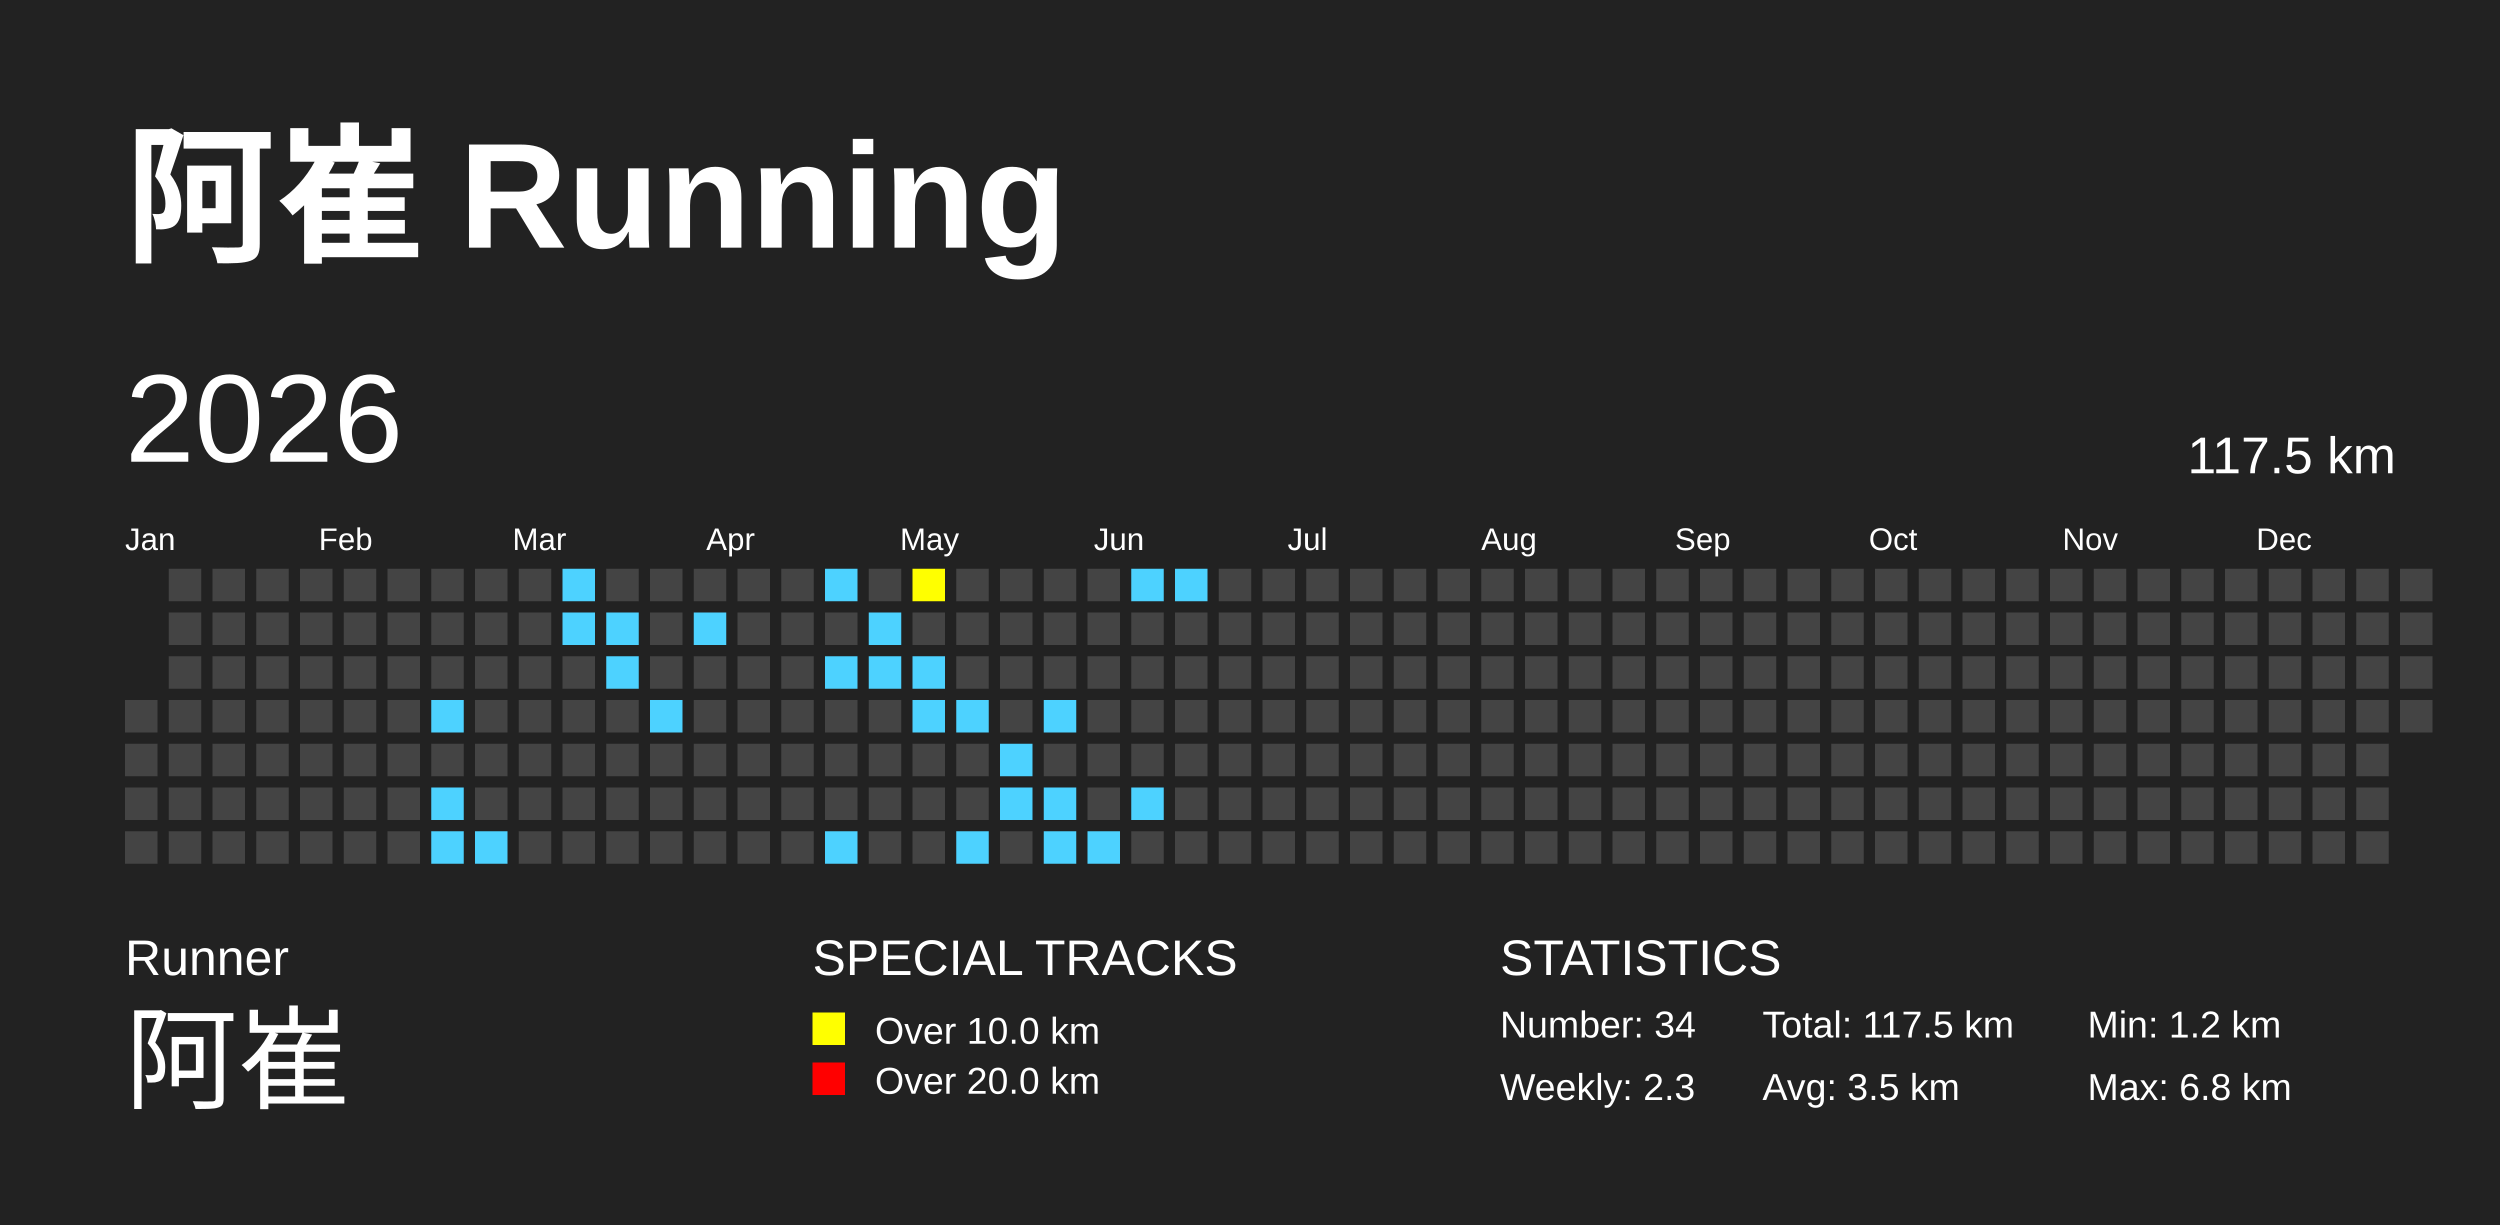
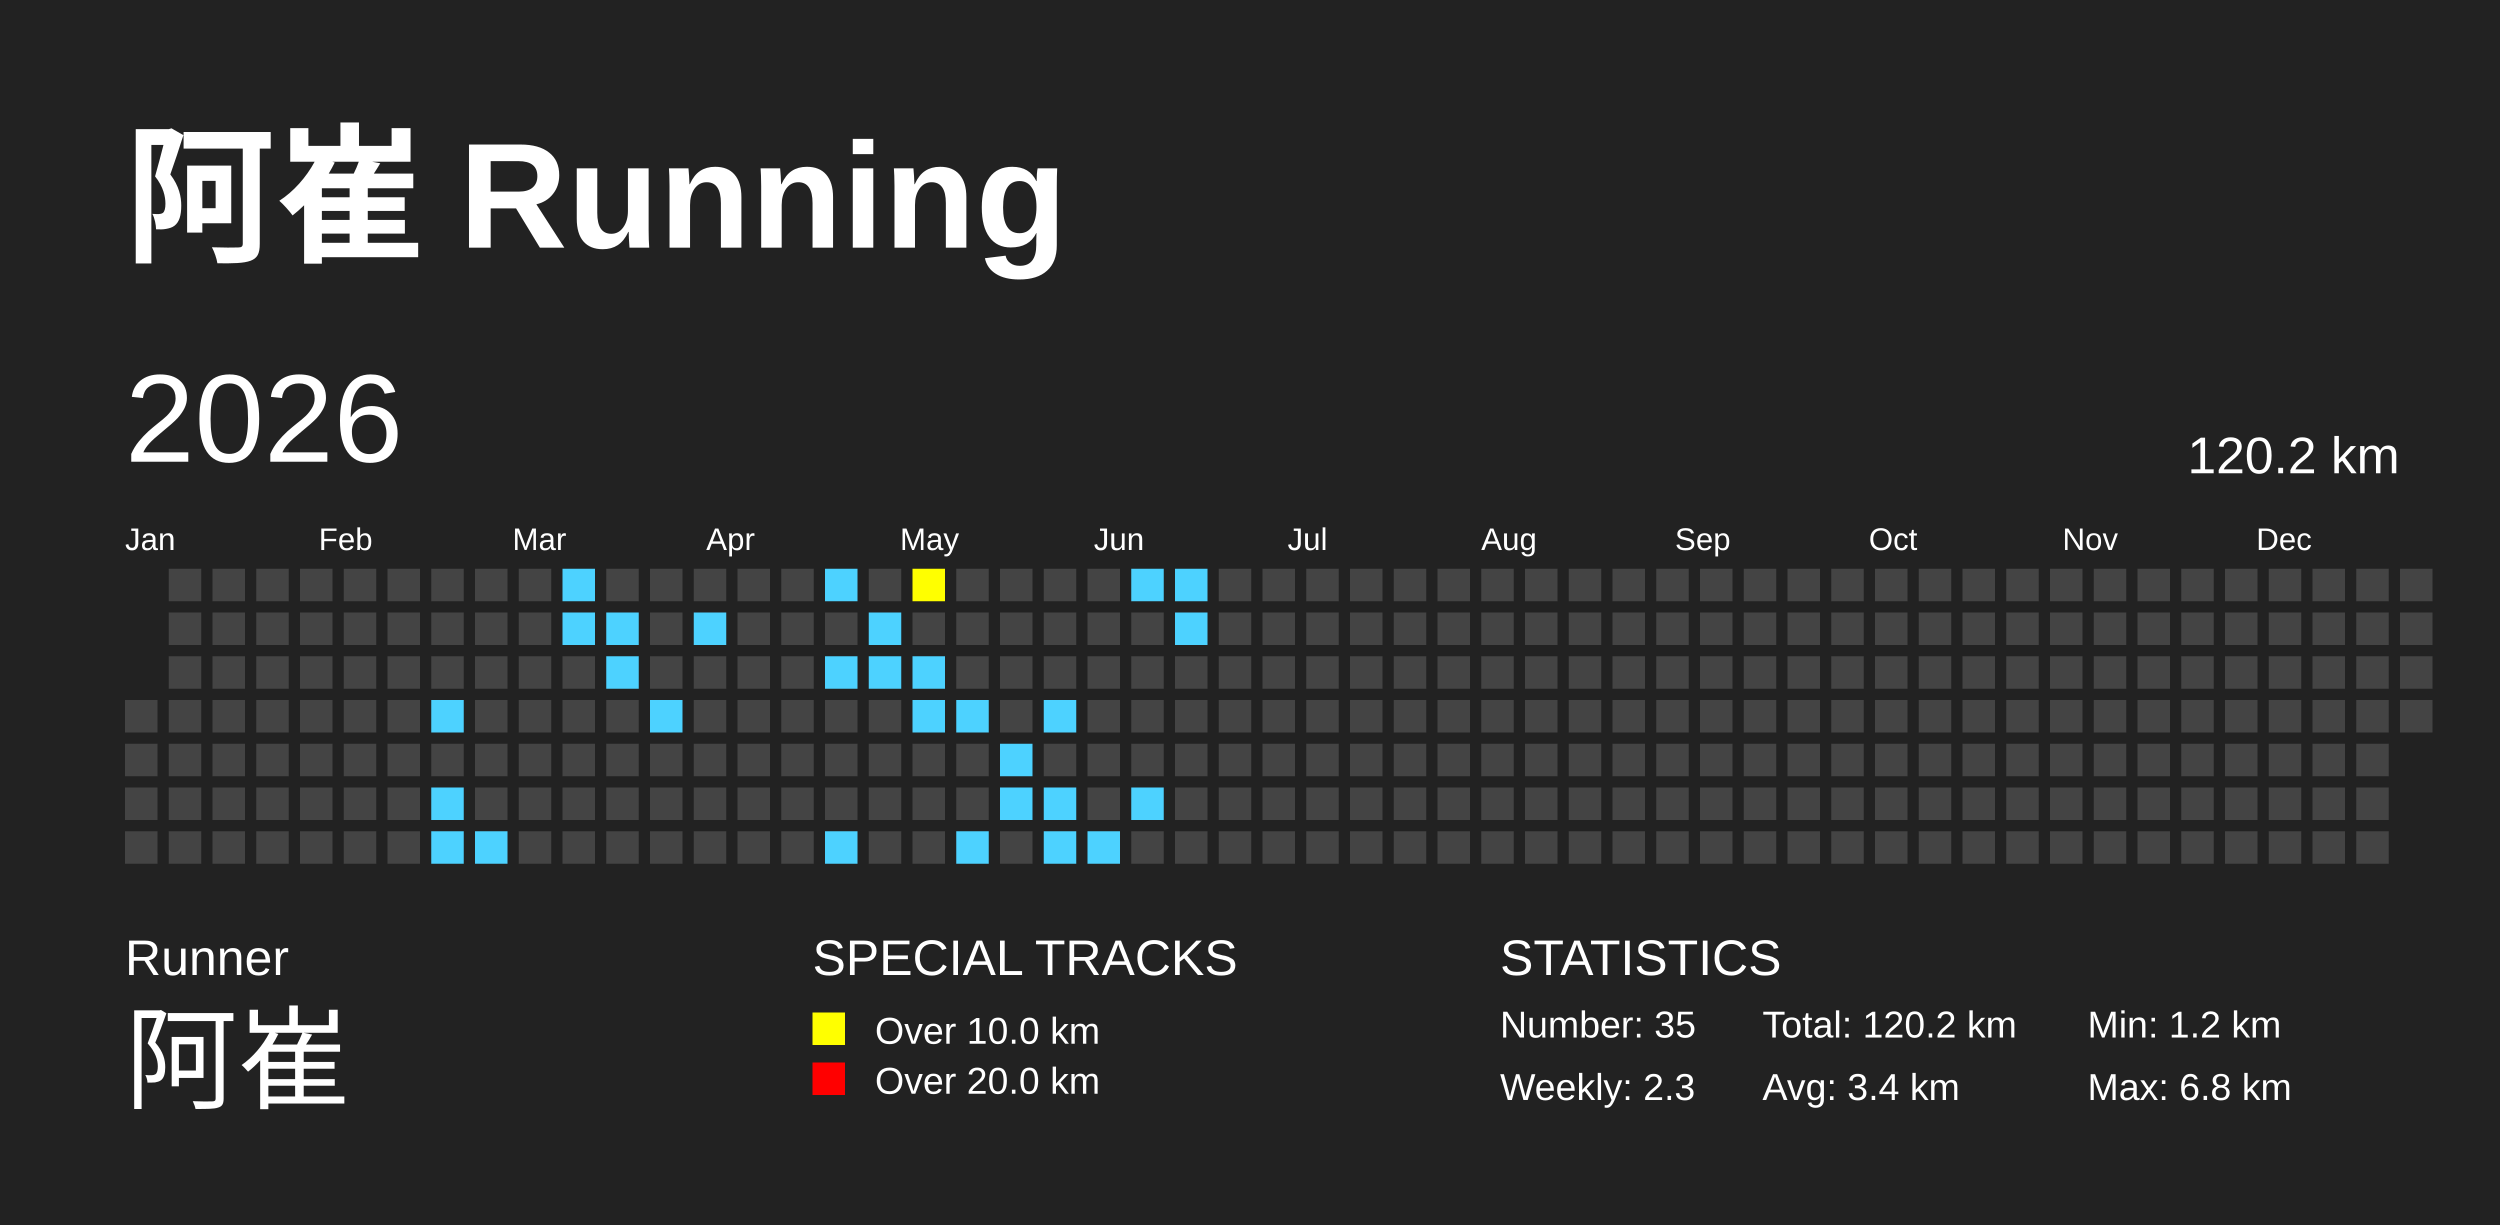
<svg xmlns="http://www.w3.org/2000/svg" baseProfile="full" height="98mm" version="1.1" viewBox="0,0,200,98" width="200mm">
  <defs>
    <pattern height="2" id="indoor-stripe" patternUnits="userSpaceOnUse" width="2">
      <line stroke="white" stroke-opacity="0.45" stroke-width="0.5" x1="0" x2="2" y1="2" y2="0" />
    </pattern>
  </defs>
  <rect fill="#222222" height="98" width="200" x="0" y="0" />
  <text fill="#FFFFFF" style="font-size:12px; font-family:Arial; font-weight:bold;" x="10" y="20">阿崔 Running</text>
  <text fill="#FFFFFF" style="font-size:4px; font-family:Arial" x="10" y="78">Runner</text>
  <text fill="#FFFFFF" style="font-size:9px; font-family:Arial" x="10" y="88">阿崔</text>
  <text fill="#FFFFFF" style="font-size:4px; font-family:Arial" x="65" y="78">SPECIAL TRACKS</text>
  <rect fill="yellow" height="2.6" width="2.6" x="65" y="81" />
  <text fill="#FFFFFF" style="font-size:3px; font-family:Arial" x="70" y="83.5">Over 10.0 km</text>
  <rect fill="red" height="2.6" width="2.6" x="65" y="85" />
  <text fill="#FFFFFF" style="font-size:3px; font-family:Arial" x="70" y="87.5">Over 20.0 km</text>
  <text fill="#FFFFFF" style="font-size:4px; font-family:Arial" x="120" y="78">STATISTICS</text>
-   <text fill="#FFFFFF" style="font-size:3px; font-family:Arial" x="120" y="83">Number: 34</text>
+   <text fill="#FFFFFF" style="font-size:3px; font-family:Arial" x="120" y="83">Number: 35</text>
  <text fill="#FFFFFF" style="font-size:3px; font-family:Arial" x="120" y="88">Weekly: 2.3</text>
-   <text fill="#FFFFFF" style="font-size:3px; font-family:Arial" x="141" y="83">Total: 117.5 km</text>
-   <text fill="#FFFFFF" style="font-size:3px; font-family:Arial" x="141" y="88">Avg: 3.5 km</text>
+   <text fill="#FFFFFF" style="font-size:3px; font-family:Arial" x="141" y="83">Total: 120.2 km</text>
+   <text fill="#FFFFFF" style="font-size:3px; font-family:Arial" x="141" y="88">Avg: 3.4 km</text>
  <text fill="#FFFFFF" style="font-size:3px; font-family:Arial" x="167" y="83">Min: 1.2 km</text>
  <text fill="#FFFFFF" style="font-size:3px; font-family:Arial" x="167" y="88">Max: 6.8 km</text>
  <text dominant-baseline="hanging" fill="#FFFFFF" style="font-size:10.0px; font-family:Arial;" x="10" y="30">2026</text>
-   <text dominant-baseline="hanging" fill="#FFFFFF" style="font-size:4.125px; font-family:Arial;" x="175" y="35">117.5 km</text>
+   <text dominant-baseline="hanging" fill="#FFFFFF" style="font-size:4.125px; font-family:Arial;" x="175" y="35">120.2 km</text>
  <text fill="#FFFFFF" style="font-size:2.5px; font-family:Arial" x="10.0" y="44">Jan</text>
  <text fill="#FFFFFF" style="font-size:2.5px; font-family:Arial" x="25.5" y="44">Feb</text>
  <text fill="#FFFFFF" style="font-size:2.5px; font-family:Arial" x="41.0" y="44">Mar</text>
  <text fill="#FFFFFF" style="font-size:2.5px; font-family:Arial" x="56.5" y="44">Apr</text>
  <text fill="#FFFFFF" style="font-size:2.5px; font-family:Arial" x="72.0" y="44">May</text>
  <text fill="#FFFFFF" style="font-size:2.5px; font-family:Arial" x="87.5" y="44">Jun</text>
  <text fill="#FFFFFF" style="font-size:2.5px; font-family:Arial" x="103.0" y="44">Jul</text>
  <text fill="#FFFFFF" style="font-size:2.5px; font-family:Arial" x="118.5" y="44">Aug</text>
  <text fill="#FFFFFF" style="font-size:2.5px; font-family:Arial" x="134.0" y="44">Sep</text>
  <text fill="#FFFFFF" style="font-size:2.5px; font-family:Arial" x="149.5" y="44">Oct</text>
  <text fill="#FFFFFF" style="font-size:2.5px; font-family:Arial" x="165.0" y="44">Nov</text>
  <text fill="#FFFFFF" style="font-size:2.5px; font-family:Arial" x="180.5" y="44">Dec</text>
  <rect fill="#444444" height="2.6" width="2.6" x="10.0" y="56.0" />
  <rect fill="#444444" height="2.6" width="2.6" x="10.0" y="59.5" />
  <rect fill="#444444" height="2.6" width="2.6" x="10.0" y="63.0" />
  <rect fill="#444444" height="2.6" width="2.6" x="10.0" y="66.5" />
  <rect fill="#444444" height="2.6" width="2.6" x="13.5" y="45.5" />
  <rect fill="#444444" height="2.6" width="2.6" x="13.5" y="49.0" />
  <rect fill="#444444" height="2.6" width="2.6" x="13.5" y="52.5" />
  <rect fill="#444444" height="2.6" width="2.6" x="13.5" y="56.0" />
  <rect fill="#444444" height="2.6" width="2.6" x="13.5" y="59.5" />
  <rect fill="#444444" height="2.6" width="2.6" x="13.5" y="63.0" />
  <rect fill="#444444" height="2.6" width="2.6" x="13.5" y="66.5" />
  <rect fill="#444444" height="2.6" width="2.6" x="17.0" y="45.5" />
  <rect fill="#444444" height="2.6" width="2.6" x="17.0" y="49.0" />
  <rect fill="#444444" height="2.6" width="2.6" x="17.0" y="52.5" />
  <rect fill="#444444" height="2.6" width="2.6" x="17.0" y="56.0" />
  <rect fill="#444444" height="2.6" width="2.6" x="17.0" y="59.5" />
  <rect fill="#444444" height="2.6" width="2.6" x="17.0" y="63.0" />
  <rect fill="#444444" height="2.6" width="2.6" x="17.0" y="66.5" />
  <rect fill="#444444" height="2.6" width="2.6" x="20.5" y="45.5" />
  <rect fill="#444444" height="2.6" width="2.6" x="20.5" y="49.0" />
  <rect fill="#444444" height="2.6" width="2.6" x="20.5" y="52.5" />
  <rect fill="#444444" height="2.6" width="2.6" x="20.5" y="56.0" />
  <rect fill="#444444" height="2.6" width="2.6" x="20.5" y="59.5" />
  <rect fill="#444444" height="2.6" width="2.6" x="20.5" y="63.0" />
  <rect fill="#444444" height="2.6" width="2.6" x="20.5" y="66.5" />
  <rect fill="#444444" height="2.6" width="2.6" x="24.0" y="45.5" />
  <rect fill="#444444" height="2.6" width="2.6" x="24.0" y="49.0" />
  <rect fill="#444444" height="2.6" width="2.6" x="24.0" y="52.5" />
  <rect fill="#444444" height="2.6" width="2.6" x="24.0" y="56.0" />
  <rect fill="#444444" height="2.6" width="2.6" x="24.0" y="59.5" />
  <rect fill="#444444" height="2.6" width="2.6" x="24.0" y="63.0" />
  <rect fill="#444444" height="2.6" width="2.6" x="24.0" y="66.5" />
  <rect fill="#444444" height="2.6" width="2.6" x="27.5" y="45.5" />
  <rect fill="#444444" height="2.6" width="2.6" x="27.5" y="49.0" />
  <rect fill="#444444" height="2.6" width="2.6" x="27.5" y="52.5" />
  <rect fill="#444444" height="2.6" width="2.6" x="27.5" y="56.0" />
  <rect fill="#444444" height="2.6" width="2.6" x="27.5" y="59.5" />
  <rect fill="#444444" height="2.6" width="2.6" x="27.5" y="63.0" />
  <rect fill="#444444" height="2.6" width="2.6" x="27.5" y="66.5" />
  <rect fill="#444444" height="2.6" width="2.6" x="31.0" y="45.5" />
  <rect fill="#444444" height="2.6" width="2.6" x="31.0" y="49.0" />
  <rect fill="#444444" height="2.6" width="2.6" x="31.0" y="52.5" />
  <rect fill="#444444" height="2.6" width="2.6" x="31.0" y="56.0" />
  <rect fill="#444444" height="2.6" width="2.6" x="31.0" y="59.5" />
  <rect fill="#444444" height="2.6" width="2.6" x="31.0" y="63.0" />
  <rect fill="#444444" height="2.6" width="2.6" x="31.0" y="66.5" />
  <rect fill="#444444" height="2.6" width="2.6" x="34.5" y="45.5" />
  <rect fill="#444444" height="2.6" width="2.6" x="34.5" y="49.0" />
  <rect fill="#444444" height="2.6" width="2.6" x="34.5" y="52.5" />
  <rect fill="#4DD2FF" height="2.6" width="2.6" x="34.5" y="56.0" />
  <rect fill="#444444" height="2.6" width="2.6" x="34.5" y="59.5" />
  <rect fill="#4DD2FF" height="2.6" width="2.6" x="34.5" y="63.0" />
  <rect fill="#4DD2FF" height="2.6" width="2.6" x="34.5" y="66.5" />
  <rect fill="#444444" height="2.6" width="2.6" x="38.0" y="45.5" />
  <rect fill="#444444" height="2.6" width="2.6" x="38.0" y="49.0" />
  <rect fill="#444444" height="2.6" width="2.6" x="38.0" y="52.5" />
  <rect fill="#444444" height="2.6" width="2.6" x="38.0" y="56.0" />
  <rect fill="#444444" height="2.6" width="2.6" x="38.0" y="59.5" />
  <rect fill="#444444" height="2.6" width="2.6" x="38.0" y="63.0" />
  <rect fill="#4DD2FF" height="2.6" width="2.6" x="38.0" y="66.5" />
  <rect fill="#444444" height="2.6" width="2.6" x="41.5" y="45.5" />
  <rect fill="#444444" height="2.6" width="2.6" x="41.5" y="49.0" />
  <rect fill="#444444" height="2.6" width="2.6" x="41.5" y="52.5" />
  <rect fill="#444444" height="2.6" width="2.6" x="41.5" y="56.0" />
  <rect fill="#444444" height="2.6" width="2.6" x="41.5" y="59.5" />
  <rect fill="#444444" height="2.6" width="2.6" x="41.5" y="63.0" />
  <rect fill="#444444" height="2.6" width="2.6" x="41.5" y="66.5" />
  <rect fill="#4DD2FF" height="2.6" width="2.6" x="45.0" y="45.5" />
  <rect fill="#4DD2FF" height="2.6" width="2.6" x="45.0" y="49.0" />
  <rect fill="#444444" height="2.6" width="2.6" x="45.0" y="52.5" />
  <rect fill="#444444" height="2.6" width="2.6" x="45.0" y="56.0" />
  <rect fill="#444444" height="2.6" width="2.6" x="45.0" y="59.5" />
  <rect fill="#444444" height="2.6" width="2.6" x="45.0" y="63.0" />
  <rect fill="#444444" height="2.6" width="2.6" x="45.0" y="66.5" />
  <rect fill="#444444" height="2.6" width="2.6" x="48.5" y="45.5" />
  <rect fill="#4DD2FF" height="2.6" width="2.6" x="48.5" y="49.0" />
  <rect fill="#4DD2FF" height="2.6" width="2.6" x="48.5" y="52.5" />
  <rect fill="#444444" height="2.6" width="2.6" x="48.5" y="56.0" />
  <rect fill="#444444" height="2.6" width="2.6" x="48.5" y="59.5" />
  <rect fill="#444444" height="2.6" width="2.6" x="48.5" y="63.0" />
  <rect fill="#444444" height="2.6" width="2.6" x="48.5" y="66.5" />
  <rect fill="#444444" height="2.6" width="2.6" x="52.0" y="45.5" />
  <rect fill="#444444" height="2.6" width="2.6" x="52.0" y="49.0" />
  <rect fill="#444444" height="2.6" width="2.6" x="52.0" y="52.5" />
  <rect fill="#4DD2FF" height="2.6" width="2.6" x="52.0" y="56.0" />
  <rect fill="#444444" height="2.6" width="2.6" x="52.0" y="59.5" />
  <rect fill="#444444" height="2.6" width="2.6" x="52.0" y="63.0" />
  <rect fill="#444444" height="2.6" width="2.6" x="52.0" y="66.5" />
  <rect fill="#444444" height="2.6" width="2.6" x="55.5" y="45.5" />
  <rect fill="#4DD2FF" height="2.6" width="2.6" x="55.5" y="49.0" />
  <rect fill="#444444" height="2.6" width="2.6" x="55.5" y="52.5" />
  <rect fill="#444444" height="2.6" width="2.6" x="55.5" y="56.0" />
  <rect fill="#444444" height="2.6" width="2.6" x="55.5" y="59.5" />
  <rect fill="#444444" height="2.6" width="2.6" x="55.5" y="63.0" />
  <rect fill="#444444" height="2.6" width="2.6" x="55.5" y="66.5" />
  <rect fill="#444444" height="2.6" width="2.6" x="59.0" y="45.5" />
  <rect fill="#444444" height="2.6" width="2.6" x="59.0" y="49.0" />
  <rect fill="#444444" height="2.6" width="2.6" x="59.0" y="52.5" />
  <rect fill="#444444" height="2.6" width="2.6" x="59.0" y="56.0" />
  <rect fill="#444444" height="2.6" width="2.6" x="59.0" y="59.5" />
  <rect fill="#444444" height="2.6" width="2.6" x="59.0" y="63.0" />
  <rect fill="#444444" height="2.6" width="2.6" x="59.0" y="66.5" />
  <rect fill="#444444" height="2.6" width="2.6" x="62.5" y="45.5" />
  <rect fill="#444444" height="2.6" width="2.6" x="62.5" y="49.0" />
  <rect fill="#444444" height="2.6" width="2.6" x="62.5" y="52.5" />
  <rect fill="#444444" height="2.6" width="2.6" x="62.5" y="56.0" />
  <rect fill="#444444" height="2.6" width="2.6" x="62.5" y="59.5" />
  <rect fill="#444444" height="2.6" width="2.6" x="62.5" y="63.0" />
  <rect fill="#444444" height="2.6" width="2.6" x="62.5" y="66.5" />
  <rect fill="#4DD2FF" height="2.6" width="2.6" x="66.0" y="45.5" />
  <rect fill="#444444" height="2.6" width="2.6" x="66.0" y="49.0" />
  <rect fill="#4DD2FF" height="2.6" width="2.6" x="66.0" y="52.5" />
  <rect fill="#444444" height="2.6" width="2.6" x="66.0" y="56.0" />
  <rect fill="#444444" height="2.6" width="2.6" x="66.0" y="59.5" />
  <rect fill="#444444" height="2.6" width="2.6" x="66.0" y="63.0" />
  <rect fill="#4DD2FF" height="2.6" width="2.6" x="66.0" y="66.5" />
  <rect fill="#444444" height="2.6" width="2.6" x="69.5" y="45.5" />
  <rect fill="#4DD2FF" height="2.6" width="2.6" x="69.5" y="49.0" />
  <rect fill="#4DD2FF" height="2.6" width="2.6" x="69.5" y="52.5" />
  <rect fill="#444444" height="2.6" width="2.6" x="69.5" y="56.0" />
  <rect fill="#444444" height="2.6" width="2.6" x="69.5" y="59.5" />
  <rect fill="#444444" height="2.6" width="2.6" x="69.5" y="63.0" />
  <rect fill="#444444" height="2.6" width="2.6" x="69.5" y="66.5" />
  <rect fill="yellow" height="2.6" width="2.6" x="73.0" y="45.5" />
  <rect fill="#444444" height="2.6" width="2.6" x="73.0" y="49.0" />
  <rect fill="#4DD2FF" height="2.6" width="2.6" x="73.0" y="52.5" />
  <rect fill="#4DD2FF" height="2.6" width="2.6" x="73.0" y="56.0" />
  <rect fill="#444444" height="2.6" width="2.6" x="73.0" y="59.5" />
  <rect fill="#444444" height="2.6" width="2.6" x="73.0" y="63.0" />
  <rect fill="#444444" height="2.6" width="2.6" x="73.0" y="66.5" />
  <rect fill="#444444" height="2.6" width="2.6" x="76.5" y="45.5" />
  <rect fill="#444444" height="2.6" width="2.6" x="76.5" y="49.0" />
  <rect fill="#444444" height="2.6" width="2.6" x="76.5" y="52.5" />
  <rect fill="#4DD2FF" height="2.6" width="2.6" x="76.5" y="56.0" />
  <rect fill="#444444" height="2.6" width="2.6" x="76.5" y="59.5" />
  <rect fill="#444444" height="2.6" width="2.6" x="76.5" y="63.0" />
  <rect fill="#4DD2FF" height="2.6" width="2.6" x="76.5" y="66.5" />
  <rect fill="#444444" height="2.6" width="2.6" x="80.0" y="45.5" />
  <rect fill="#444444" height="2.6" width="2.6" x="80.0" y="49.0" />
  <rect fill="#444444" height="2.6" width="2.6" x="80.0" y="52.5" />
  <rect fill="#444444" height="2.6" width="2.6" x="80.0" y="56.0" />
  <rect fill="#4DD2FF" height="2.6" width="2.6" x="80.0" y="59.5" />
  <rect fill="#4DD2FF" height="2.6" width="2.6" x="80.0" y="63.0" />
  <rect fill="#444444" height="2.6" width="2.6" x="80.0" y="66.5" />
  <rect fill="#444444" height="2.6" width="2.6" x="83.5" y="45.5" />
  <rect fill="#444444" height="2.6" width="2.6" x="83.5" y="49.0" />
  <rect fill="#444444" height="2.6" width="2.6" x="83.5" y="52.5" />
  <rect fill="#4DD2FF" height="2.6" width="2.6" x="83.5" y="56.0" />
  <rect fill="#444444" height="2.6" width="2.6" x="83.5" y="59.5" />
  <rect fill="#4DD2FF" height="2.6" width="2.6" x="83.5" y="63.0" />
  <rect fill="#4DD2FF" height="2.6" width="2.6" x="83.5" y="66.5" />
  <rect fill="#444444" height="2.6" width="2.6" x="87.0" y="45.5" />
  <rect fill="#444444" height="2.6" width="2.6" x="87.0" y="49.0" />
  <rect fill="#444444" height="2.6" width="2.6" x="87.0" y="52.5" />
  <rect fill="#444444" height="2.6" width="2.6" x="87.0" y="56.0" />
  <rect fill="#444444" height="2.6" width="2.6" x="87.0" y="59.5" />
  <rect fill="#444444" height="2.6" width="2.6" x="87.0" y="63.0" />
  <rect fill="#4DD2FF" height="2.6" width="2.6" x="87.0" y="66.5" />
  <rect fill="#4DD2FF" height="2.6" width="2.6" x="90.5" y="45.5" />
  <rect fill="#444444" height="2.6" width="2.6" x="90.5" y="49.0" />
  <rect fill="#444444" height="2.6" width="2.6" x="90.5" y="52.5" />
  <rect fill="#444444" height="2.6" width="2.6" x="90.5" y="56.0" />
  <rect fill="#444444" height="2.6" width="2.6" x="90.5" y="59.5" />
  <rect fill="#4DD2FF" height="2.6" width="2.6" x="90.5" y="63.0" />
  <rect fill="#444444" height="2.6" width="2.6" x="90.5" y="66.5" />
  <rect fill="#4DD2FF" height="2.6" width="2.6" x="94.0" y="45.5" />
-   <rect fill="#444444" height="2.6" width="2.6" x="94.0" y="49.0" />
+   <rect fill="#4DD2FF" height="2.6" width="2.6" x="94.0" y="49.0" />
  <rect fill="#444444" height="2.6" width="2.6" x="94.0" y="52.5" />
  <rect fill="#444444" height="2.6" width="2.6" x="94.0" y="56.0" />
  <rect fill="#444444" height="2.6" width="2.6" x="94.0" y="59.5" />
  <rect fill="#444444" height="2.6" width="2.6" x="94.0" y="63.0" />
  <rect fill="#444444" height="2.6" width="2.6" x="94.0" y="66.5" />
  <rect fill="#444444" height="2.6" width="2.6" x="97.5" y="45.5" />
  <rect fill="#444444" height="2.6" width="2.6" x="97.5" y="49.0" />
  <rect fill="#444444" height="2.6" width="2.6" x="97.5" y="52.5" />
  <rect fill="#444444" height="2.6" width="2.6" x="97.5" y="56.0" />
  <rect fill="#444444" height="2.6" width="2.6" x="97.5" y="59.5" />
  <rect fill="#444444" height="2.6" width="2.6" x="97.5" y="63.0" />
  <rect fill="#444444" height="2.6" width="2.6" x="97.5" y="66.5" />
  <rect fill="#444444" height="2.6" width="2.6" x="101.0" y="45.5" />
  <rect fill="#444444" height="2.6" width="2.6" x="101.0" y="49.0" />
  <rect fill="#444444" height="2.6" width="2.6" x="101.0" y="52.5" />
  <rect fill="#444444" height="2.6" width="2.6" x="101.0" y="56.0" />
  <rect fill="#444444" height="2.6" width="2.6" x="101.0" y="59.5" />
  <rect fill="#444444" height="2.6" width="2.6" x="101.0" y="63.0" />
  <rect fill="#444444" height="2.6" width="2.6" x="101.0" y="66.5" />
  <rect fill="#444444" height="2.6" width="2.6" x="104.5" y="45.5" />
  <rect fill="#444444" height="2.6" width="2.6" x="104.5" y="49.0" />
  <rect fill="#444444" height="2.6" width="2.6" x="104.5" y="52.5" />
  <rect fill="#444444" height="2.6" width="2.6" x="104.5" y="56.0" />
  <rect fill="#444444" height="2.6" width="2.6" x="104.5" y="59.5" />
  <rect fill="#444444" height="2.6" width="2.6" x="104.5" y="63.0" />
  <rect fill="#444444" height="2.6" width="2.6" x="104.5" y="66.5" />
  <rect fill="#444444" height="2.6" width="2.6" x="108.0" y="45.5" />
  <rect fill="#444444" height="2.6" width="2.6" x="108.0" y="49.0" />
  <rect fill="#444444" height="2.6" width="2.6" x="108.0" y="52.5" />
  <rect fill="#444444" height="2.6" width="2.6" x="108.0" y="56.0" />
  <rect fill="#444444" height="2.6" width="2.6" x="108.0" y="59.5" />
  <rect fill="#444444" height="2.6" width="2.6" x="108.0" y="63.0" />
  <rect fill="#444444" height="2.6" width="2.6" x="108.0" y="66.5" />
  <rect fill="#444444" height="2.6" width="2.6" x="111.5" y="45.5" />
  <rect fill="#444444" height="2.6" width="2.6" x="111.5" y="49.0" />
  <rect fill="#444444" height="2.6" width="2.6" x="111.5" y="52.5" />
  <rect fill="#444444" height="2.6" width="2.6" x="111.5" y="56.0" />
  <rect fill="#444444" height="2.6" width="2.6" x="111.5" y="59.5" />
  <rect fill="#444444" height="2.6" width="2.6" x="111.5" y="63.0" />
  <rect fill="#444444" height="2.6" width="2.6" x="111.5" y="66.5" />
  <rect fill="#444444" height="2.6" width="2.6" x="115.0" y="45.5" />
  <rect fill="#444444" height="2.6" width="2.6" x="115.0" y="49.0" />
  <rect fill="#444444" height="2.6" width="2.6" x="115.0" y="52.5" />
  <rect fill="#444444" height="2.6" width="2.6" x="115.0" y="56.0" />
  <rect fill="#444444" height="2.6" width="2.6" x="115.0" y="59.5" />
  <rect fill="#444444" height="2.6" width="2.6" x="115.0" y="63.0" />
  <rect fill="#444444" height="2.6" width="2.6" x="115.0" y="66.5" />
  <rect fill="#444444" height="2.6" width="2.6" x="118.5" y="45.5" />
  <rect fill="#444444" height="2.6" width="2.6" x="118.5" y="49.0" />
  <rect fill="#444444" height="2.6" width="2.6" x="118.5" y="52.5" />
  <rect fill="#444444" height="2.6" width="2.6" x="118.5" y="56.0" />
  <rect fill="#444444" height="2.6" width="2.6" x="118.5" y="59.5" />
  <rect fill="#444444" height="2.6" width="2.6" x="118.5" y="63.0" />
  <rect fill="#444444" height="2.6" width="2.6" x="118.5" y="66.5" />
  <rect fill="#444444" height="2.6" width="2.6" x="122.0" y="45.5" />
  <rect fill="#444444" height="2.6" width="2.6" x="122.0" y="49.0" />
  <rect fill="#444444" height="2.6" width="2.6" x="122.0" y="52.5" />
  <rect fill="#444444" height="2.6" width="2.6" x="122.0" y="56.0" />
  <rect fill="#444444" height="2.6" width="2.6" x="122.0" y="59.5" />
  <rect fill="#444444" height="2.6" width="2.6" x="122.0" y="63.0" />
  <rect fill="#444444" height="2.6" width="2.6" x="122.0" y="66.5" />
  <rect fill="#444444" height="2.6" width="2.6" x="125.5" y="45.5" />
  <rect fill="#444444" height="2.6" width="2.6" x="125.5" y="49.0" />
  <rect fill="#444444" height="2.6" width="2.6" x="125.5" y="52.5" />
  <rect fill="#444444" height="2.6" width="2.6" x="125.5" y="56.0" />
  <rect fill="#444444" height="2.6" width="2.6" x="125.5" y="59.5" />
  <rect fill="#444444" height="2.6" width="2.6" x="125.5" y="63.0" />
  <rect fill="#444444" height="2.6" width="2.6" x="125.5" y="66.5" />
  <rect fill="#444444" height="2.6" width="2.6" x="129.0" y="45.5" />
  <rect fill="#444444" height="2.6" width="2.6" x="129.0" y="49.0" />
  <rect fill="#444444" height="2.6" width="2.6" x="129.0" y="52.5" />
  <rect fill="#444444" height="2.6" width="2.6" x="129.0" y="56.0" />
  <rect fill="#444444" height="2.6" width="2.6" x="129.0" y="59.5" />
  <rect fill="#444444" height="2.6" width="2.6" x="129.0" y="63.0" />
  <rect fill="#444444" height="2.6" width="2.6" x="129.0" y="66.5" />
  <rect fill="#444444" height="2.6" width="2.6" x="132.5" y="45.5" />
  <rect fill="#444444" height="2.6" width="2.6" x="132.5" y="49.0" />
  <rect fill="#444444" height="2.6" width="2.6" x="132.5" y="52.5" />
  <rect fill="#444444" height="2.6" width="2.6" x="132.5" y="56.0" />
  <rect fill="#444444" height="2.6" width="2.6" x="132.5" y="59.5" />
  <rect fill="#444444" height="2.6" width="2.6" x="132.5" y="63.0" />
  <rect fill="#444444" height="2.6" width="2.6" x="132.5" y="66.5" />
  <rect fill="#444444" height="2.6" width="2.6" x="136.0" y="45.5" />
  <rect fill="#444444" height="2.6" width="2.6" x="136.0" y="49.0" />
  <rect fill="#444444" height="2.6" width="2.6" x="136.0" y="52.5" />
  <rect fill="#444444" height="2.6" width="2.6" x="136.0" y="56.0" />
  <rect fill="#444444" height="2.6" width="2.6" x="136.0" y="59.5" />
  <rect fill="#444444" height="2.6" width="2.6" x="136.0" y="63.0" />
  <rect fill="#444444" height="2.6" width="2.6" x="136.0" y="66.5" />
  <rect fill="#444444" height="2.6" width="2.6" x="139.5" y="45.5" />
  <rect fill="#444444" height="2.6" width="2.6" x="139.5" y="49.0" />
  <rect fill="#444444" height="2.6" width="2.6" x="139.5" y="52.5" />
  <rect fill="#444444" height="2.6" width="2.6" x="139.5" y="56.0" />
  <rect fill="#444444" height="2.6" width="2.6" x="139.5" y="59.5" />
  <rect fill="#444444" height="2.6" width="2.6" x="139.5" y="63.0" />
  <rect fill="#444444" height="2.6" width="2.6" x="139.5" y="66.5" />
  <rect fill="#444444" height="2.6" width="2.6" x="143.0" y="45.5" />
  <rect fill="#444444" height="2.6" width="2.6" x="143.0" y="49.0" />
  <rect fill="#444444" height="2.6" width="2.6" x="143.0" y="52.5" />
  <rect fill="#444444" height="2.6" width="2.6" x="143.0" y="56.0" />
  <rect fill="#444444" height="2.6" width="2.6" x="143.0" y="59.5" />
  <rect fill="#444444" height="2.6" width="2.6" x="143.0" y="63.0" />
  <rect fill="#444444" height="2.6" width="2.6" x="143.0" y="66.5" />
  <rect fill="#444444" height="2.6" width="2.6" x="146.5" y="45.5" />
  <rect fill="#444444" height="2.6" width="2.6" x="146.5" y="49.0" />
  <rect fill="#444444" height="2.6" width="2.6" x="146.5" y="52.5" />
  <rect fill="#444444" height="2.6" width="2.6" x="146.5" y="56.0" />
  <rect fill="#444444" height="2.6" width="2.6" x="146.5" y="59.5" />
  <rect fill="#444444" height="2.6" width="2.6" x="146.5" y="63.0" />
  <rect fill="#444444" height="2.6" width="2.6" x="146.5" y="66.5" />
  <rect fill="#444444" height="2.6" width="2.6" x="150.0" y="45.5" />
  <rect fill="#444444" height="2.6" width="2.6" x="150.0" y="49.0" />
  <rect fill="#444444" height="2.6" width="2.6" x="150.0" y="52.5" />
  <rect fill="#444444" height="2.6" width="2.6" x="150.0" y="56.0" />
  <rect fill="#444444" height="2.6" width="2.6" x="150.0" y="59.5" />
  <rect fill="#444444" height="2.6" width="2.6" x="150.0" y="63.0" />
  <rect fill="#444444" height="2.6" width="2.6" x="150.0" y="66.5" />
  <rect fill="#444444" height="2.6" width="2.6" x="153.5" y="45.5" />
  <rect fill="#444444" height="2.6" width="2.6" x="153.5" y="49.0" />
  <rect fill="#444444" height="2.6" width="2.6" x="153.5" y="52.5" />
  <rect fill="#444444" height="2.6" width="2.6" x="153.5" y="56.0" />
  <rect fill="#444444" height="2.6" width="2.6" x="153.5" y="59.5" />
  <rect fill="#444444" height="2.6" width="2.6" x="153.5" y="63.0" />
  <rect fill="#444444" height="2.6" width="2.6" x="153.5" y="66.5" />
  <rect fill="#444444" height="2.6" width="2.6" x="157.0" y="45.5" />
  <rect fill="#444444" height="2.6" width="2.6" x="157.0" y="49.0" />
  <rect fill="#444444" height="2.6" width="2.6" x="157.0" y="52.5" />
  <rect fill="#444444" height="2.6" width="2.6" x="157.0" y="56.0" />
  <rect fill="#444444" height="2.6" width="2.6" x="157.0" y="59.5" />
  <rect fill="#444444" height="2.6" width="2.6" x="157.0" y="63.0" />
  <rect fill="#444444" height="2.6" width="2.6" x="157.0" y="66.5" />
  <rect fill="#444444" height="2.6" width="2.6" x="160.5" y="45.5" />
  <rect fill="#444444" height="2.6" width="2.6" x="160.5" y="49.0" />
  <rect fill="#444444" height="2.6" width="2.6" x="160.5" y="52.5" />
  <rect fill="#444444" height="2.6" width="2.6" x="160.5" y="56.0" />
  <rect fill="#444444" height="2.6" width="2.6" x="160.5" y="59.5" />
  <rect fill="#444444" height="2.6" width="2.6" x="160.5" y="63.0" />
  <rect fill="#444444" height="2.6" width="2.6" x="160.5" y="66.5" />
  <rect fill="#444444" height="2.6" width="2.6" x="164.0" y="45.5" />
  <rect fill="#444444" height="2.6" width="2.6" x="164.0" y="49.0" />
  <rect fill="#444444" height="2.6" width="2.6" x="164.0" y="52.5" />
  <rect fill="#444444" height="2.6" width="2.6" x="164.0" y="56.0" />
  <rect fill="#444444" height="2.6" width="2.6" x="164.0" y="59.5" />
  <rect fill="#444444" height="2.6" width="2.6" x="164.0" y="63.0" />
  <rect fill="#444444" height="2.6" width="2.6" x="164.0" y="66.5" />
  <rect fill="#444444" height="2.6" width="2.6" x="167.5" y="45.5" />
  <rect fill="#444444" height="2.6" width="2.6" x="167.5" y="49.0" />
  <rect fill="#444444" height="2.6" width="2.6" x="167.5" y="52.5" />
  <rect fill="#444444" height="2.6" width="2.6" x="167.5" y="56.0" />
  <rect fill="#444444" height="2.6" width="2.6" x="167.5" y="59.5" />
  <rect fill="#444444" height="2.6" width="2.6" x="167.5" y="63.0" />
  <rect fill="#444444" height="2.6" width="2.6" x="167.5" y="66.5" />
  <rect fill="#444444" height="2.6" width="2.6" x="171.0" y="45.5" />
  <rect fill="#444444" height="2.6" width="2.6" x="171.0" y="49.0" />
  <rect fill="#444444" height="2.6" width="2.6" x="171.0" y="52.5" />
  <rect fill="#444444" height="2.6" width="2.6" x="171.0" y="56.0" />
  <rect fill="#444444" height="2.6" width="2.6" x="171.0" y="59.5" />
  <rect fill="#444444" height="2.6" width="2.6" x="171.0" y="63.0" />
  <rect fill="#444444" height="2.6" width="2.6" x="171.0" y="66.5" />
  <rect fill="#444444" height="2.6" width="2.6" x="174.5" y="45.5" />
  <rect fill="#444444" height="2.6" width="2.6" x="174.5" y="49.0" />
  <rect fill="#444444" height="2.6" width="2.6" x="174.5" y="52.5" />
  <rect fill="#444444" height="2.6" width="2.6" x="174.5" y="56.0" />
  <rect fill="#444444" height="2.6" width="2.6" x="174.5" y="59.5" />
  <rect fill="#444444" height="2.6" width="2.6" x="174.5" y="63.0" />
  <rect fill="#444444" height="2.6" width="2.6" x="174.5" y="66.5" />
  <rect fill="#444444" height="2.6" width="2.6" x="178.0" y="45.5" />
  <rect fill="#444444" height="2.6" width="2.6" x="178.0" y="49.0" />
  <rect fill="#444444" height="2.6" width="2.6" x="178.0" y="52.5" />
  <rect fill="#444444" height="2.6" width="2.6" x="178.0" y="56.0" />
  <rect fill="#444444" height="2.6" width="2.6" x="178.0" y="59.5" />
  <rect fill="#444444" height="2.6" width="2.6" x="178.0" y="63.0" />
  <rect fill="#444444" height="2.6" width="2.6" x="178.0" y="66.5" />
  <rect fill="#444444" height="2.6" width="2.6" x="181.5" y="45.5" />
  <rect fill="#444444" height="2.6" width="2.6" x="181.5" y="49.0" />
  <rect fill="#444444" height="2.6" width="2.6" x="181.5" y="52.5" />
  <rect fill="#444444" height="2.6" width="2.6" x="181.5" y="56.0" />
  <rect fill="#444444" height="2.6" width="2.6" x="181.5" y="59.5" />
  <rect fill="#444444" height="2.6" width="2.6" x="181.5" y="63.0" />
  <rect fill="#444444" height="2.6" width="2.6" x="181.5" y="66.5" />
  <rect fill="#444444" height="2.6" width="2.6" x="185.0" y="45.5" />
  <rect fill="#444444" height="2.6" width="2.6" x="185.0" y="49.0" />
  <rect fill="#444444" height="2.6" width="2.6" x="185.0" y="52.5" />
  <rect fill="#444444" height="2.6" width="2.6" x="185.0" y="56.0" />
  <rect fill="#444444" height="2.6" width="2.6" x="185.0" y="59.5" />
  <rect fill="#444444" height="2.6" width="2.6" x="185.0" y="63.0" />
  <rect fill="#444444" height="2.6" width="2.6" x="185.0" y="66.5" />
  <rect fill="#444444" height="2.6" width="2.6" x="188.5" y="45.5" />
  <rect fill="#444444" height="2.6" width="2.6" x="188.5" y="49.0" />
  <rect fill="#444444" height="2.6" width="2.6" x="188.5" y="52.5" />
  <rect fill="#444444" height="2.6" width="2.6" x="188.5" y="56.0" />
  <rect fill="#444444" height="2.6" width="2.6" x="188.5" y="59.5" />
  <rect fill="#444444" height="2.6" width="2.6" x="188.5" y="63.0" />
  <rect fill="#444444" height="2.6" width="2.6" x="188.5" y="66.5" />
  <rect fill="#444444" height="2.6" width="2.6" x="192.0" y="45.5" />
  <rect fill="#444444" height="2.6" width="2.6" x="192.0" y="49.0" />
  <rect fill="#444444" height="2.6" width="2.6" x="192.0" y="52.5" />
  <rect fill="#444444" height="2.6" width="2.6" x="192.0" y="56.0" />
</svg>
